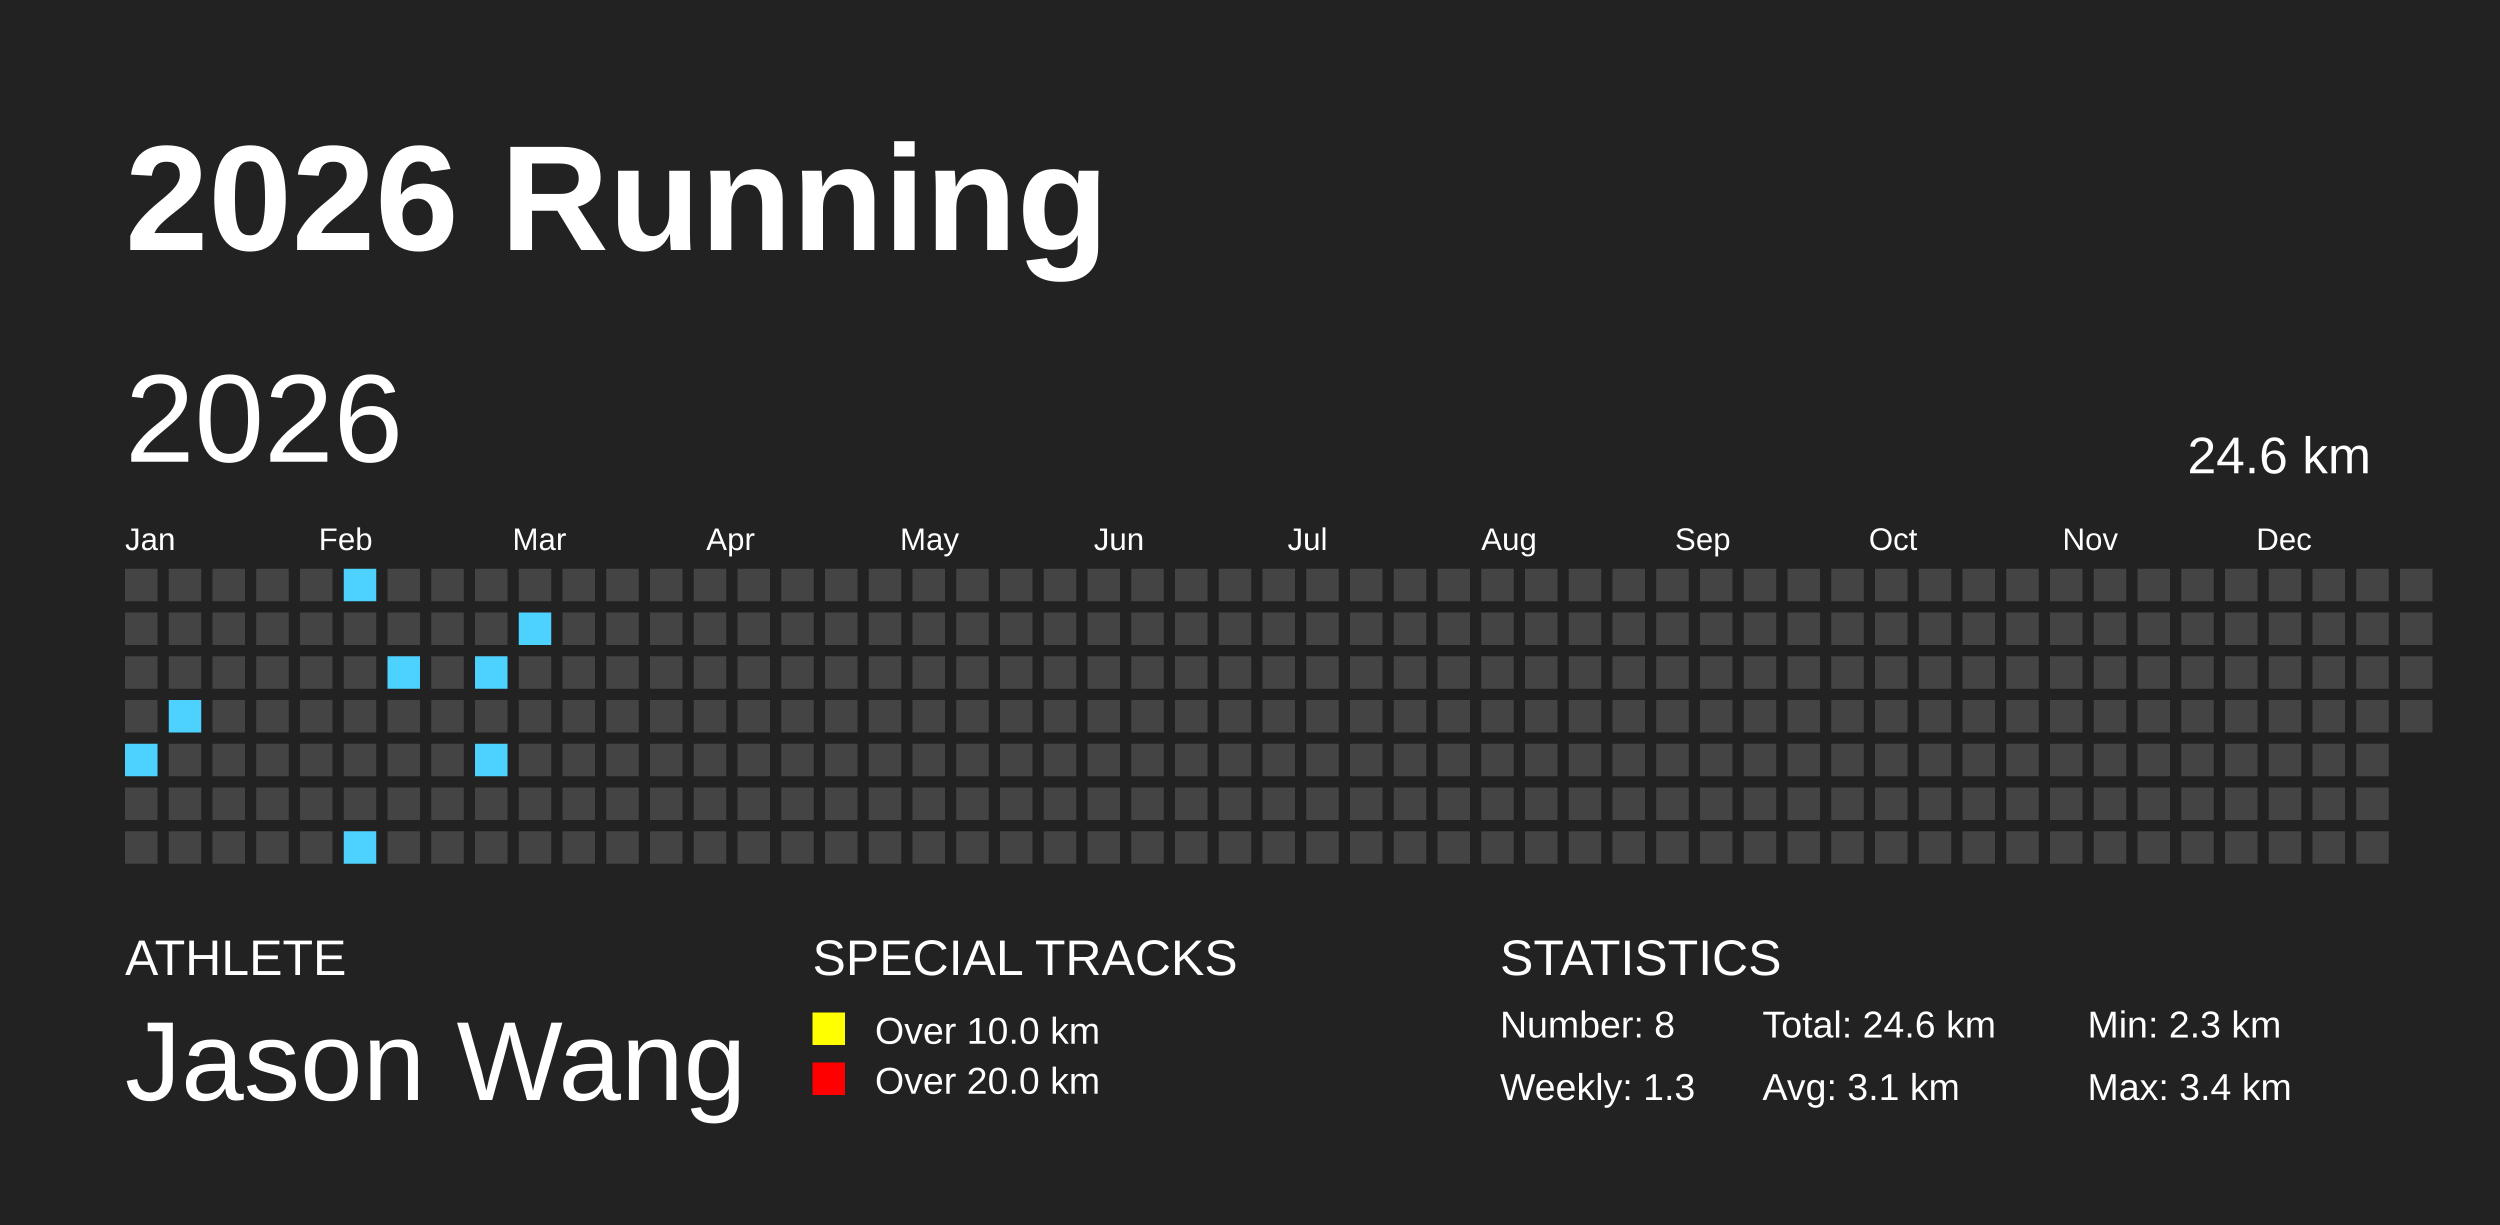
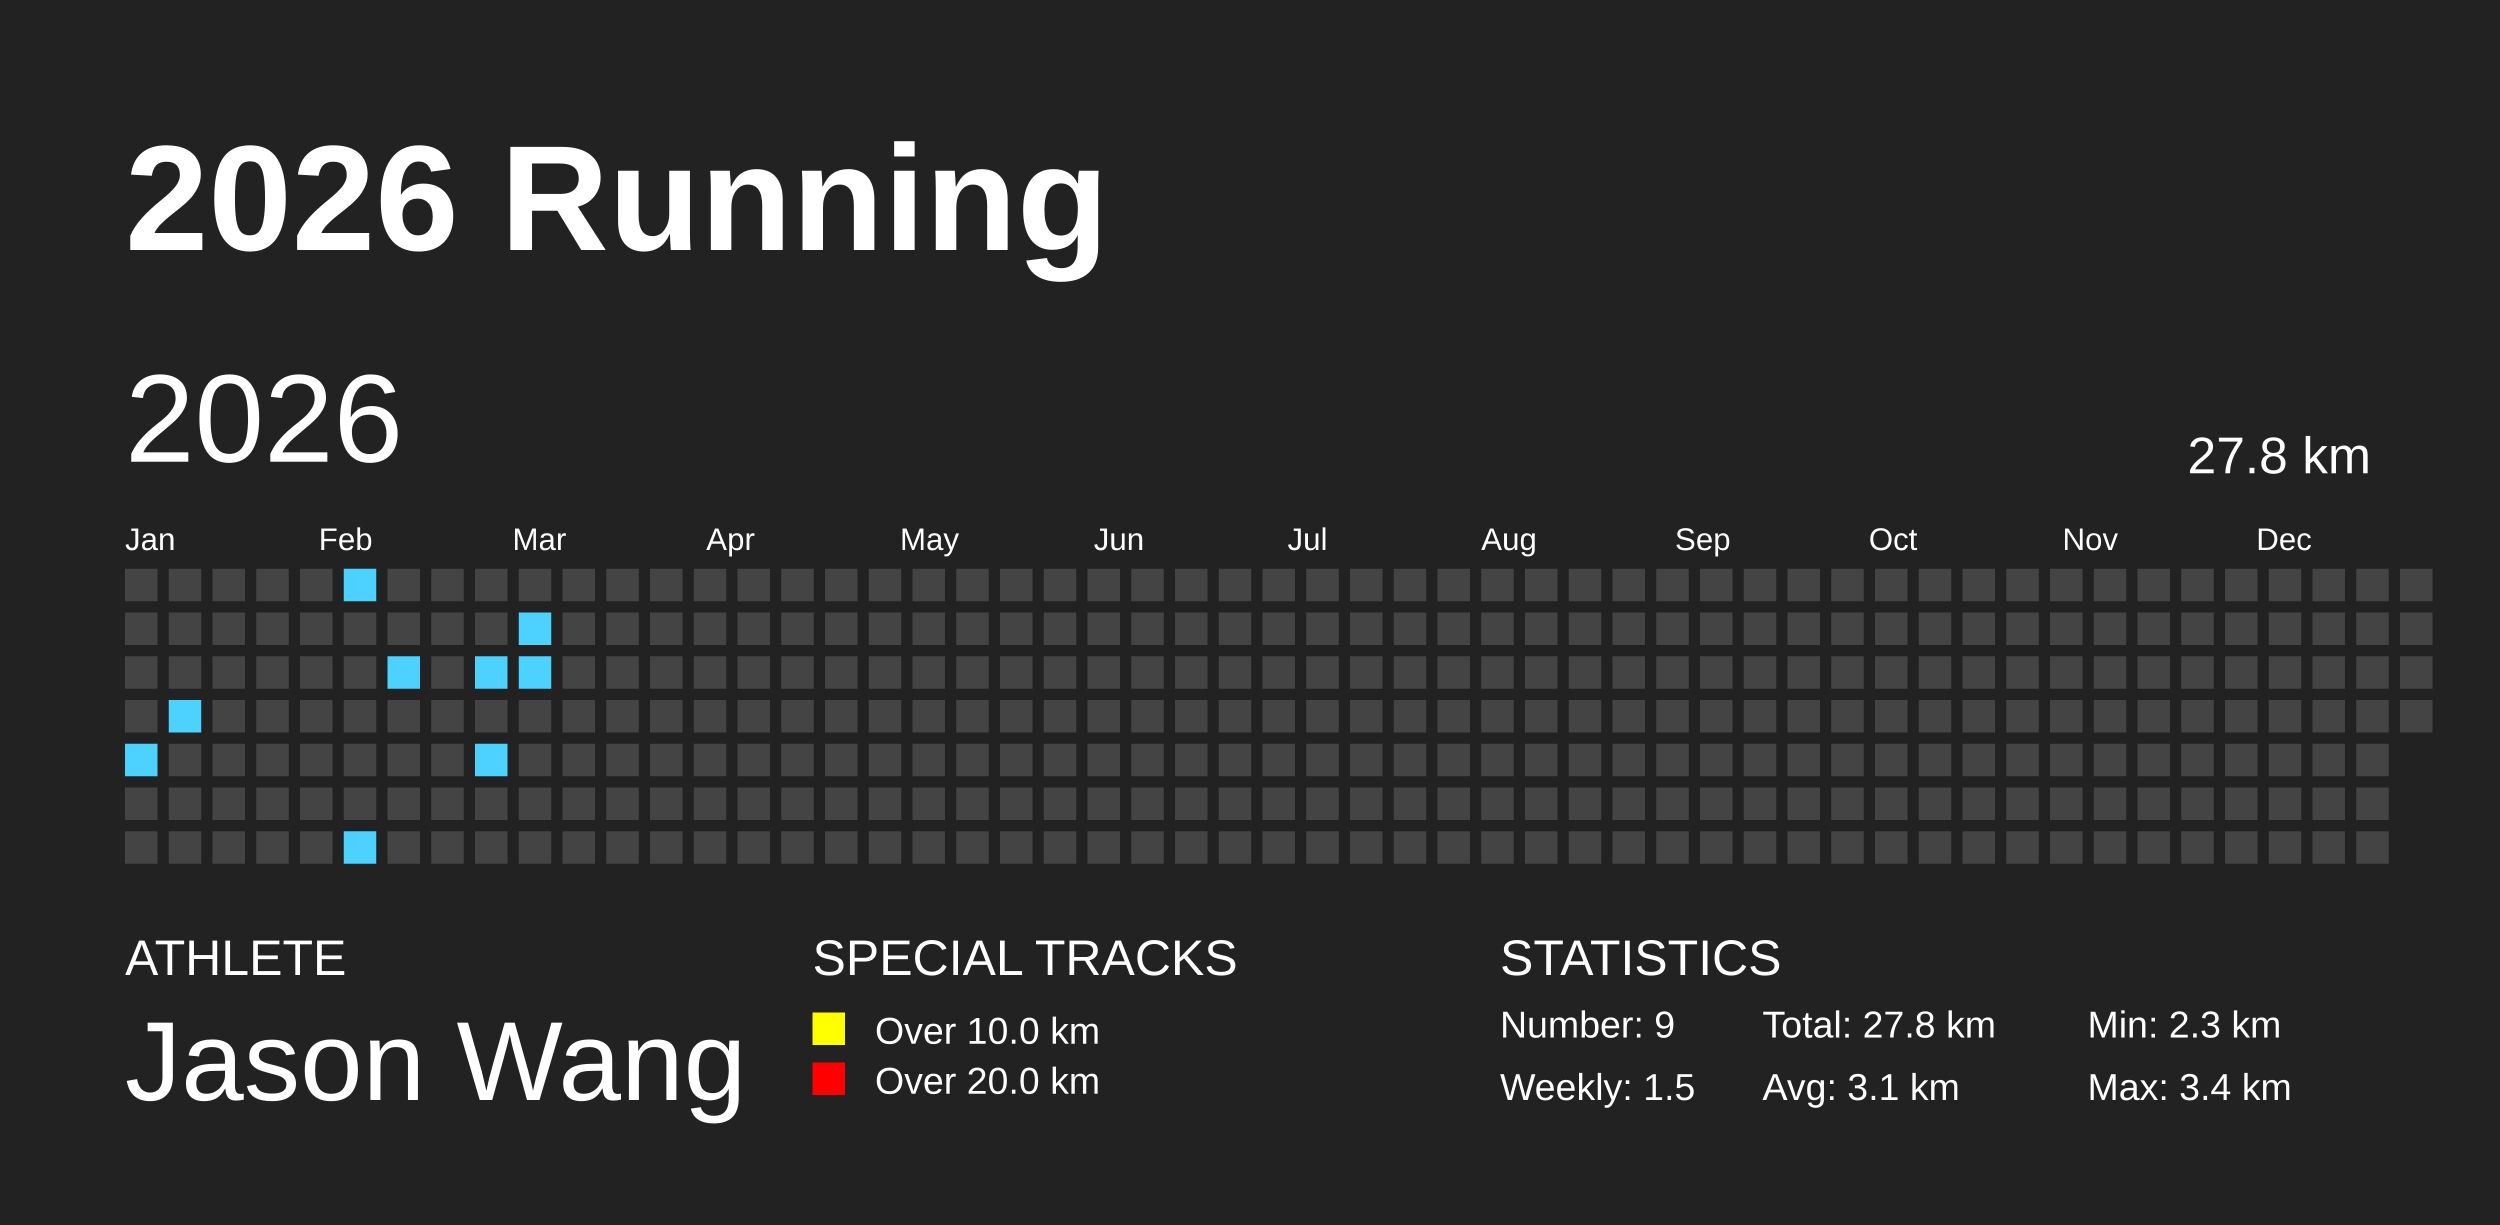
<svg xmlns="http://www.w3.org/2000/svg" baseProfile="full" height="98mm" version="1.1" viewBox="0,0,200,98" width="200mm">
  <defs />
  <rect fill="#222222" height="98" width="200" x="0" y="0" />
  <text fill="#FFFFFF" style="font-size:12px; font-family:Arial; font-weight:bold;" x="10" y="20">2026 Running</text>
  <text fill="#FFFFFF" style="font-size:4px; font-family:Arial" x="10" y="78">ATHLETE</text>
  <text fill="#FFFFFF" style="font-size:9px; font-family:Arial" x="10" y="88">Jason Wang</text>
  <text fill="#FFFFFF" style="font-size:4px; font-family:Arial" x="65" y="78">SPECIAL TRACKS</text>
  <rect fill="yellow" height="2.6" width="2.6" x="65" y="81" />
  <text fill="#FFFFFF" style="font-size:3px; font-family:Arial" x="70" y="83.5">Over 10.0 km</text>
  <rect fill="red" height="2.6" width="2.6" x="65" y="85" />
  <text fill="#FFFFFF" style="font-size:3px; font-family:Arial" x="70" y="87.5">Over 20.0 km</text>
  <text fill="#FFFFFF" style="font-size:4px; font-family:Arial" x="120" y="78">STATISTICS</text>
-   <text fill="#FFFFFF" style="font-size:3px; font-family:Arial" x="120" y="83">Number: 8</text>
-   <text fill="#FFFFFF" style="font-size:3px; font-family:Arial" x="120" y="88">Weekly: 1.3</text>
-   <text fill="#FFFFFF" style="font-size:3px; font-family:Arial" x="141" y="83">Total: 24.6 km</text>
+   <text fill="#FFFFFF" style="font-size:3px; font-family:Arial" x="120" y="83">Number: 9</text>
+   <text fill="#FFFFFF" style="font-size:3px; font-family:Arial" x="120" y="88">Weekly: 1.5</text>
+   <text fill="#FFFFFF" style="font-size:3px; font-family:Arial" x="141" y="83">Total: 27.8 km</text>
  <text fill="#FFFFFF" style="font-size:3px; font-family:Arial" x="141" y="88">Avg: 3.1 km</text>
  <text fill="#FFFFFF" style="font-size:3px; font-family:Arial" x="167" y="83">Min: 2.3 km</text>
  <text fill="#FFFFFF" style="font-size:3px; font-family:Arial" x="167" y="88">Max: 3.4 km</text>
  <text dominant-baseline="hanging" fill="#FFFFFF" style="font-size:10.0px; font-family:Arial;" x="10" y="30">2026</text>
-   <text dominant-baseline="hanging" fill="#FFFFFF" style="font-size:4.125px; font-family:Arial;" x="175" y="35">24.6 km</text>
+   <text dominant-baseline="hanging" fill="#FFFFFF" style="font-size:4.125px; font-family:Arial;" x="175" y="35">27.8 km</text>
  <text fill="#FFFFFF" style="font-size:2.5px; font-family:Arial" x="10.0" y="44">Jan</text>
  <text fill="#FFFFFF" style="font-size:2.5px; font-family:Arial" x="25.5" y="44">Feb</text>
  <text fill="#FFFFFF" style="font-size:2.5px; font-family:Arial" x="41.0" y="44">Mar</text>
  <text fill="#FFFFFF" style="font-size:2.5px; font-family:Arial" x="56.5" y="44">Apr</text>
  <text fill="#FFFFFF" style="font-size:2.5px; font-family:Arial" x="72.0" y="44">May</text>
  <text fill="#FFFFFF" style="font-size:2.5px; font-family:Arial" x="87.5" y="44">Jun</text>
  <text fill="#FFFFFF" style="font-size:2.5px; font-family:Arial" x="103.0" y="44">Jul</text>
  <text fill="#FFFFFF" style="font-size:2.5px; font-family:Arial" x="118.5" y="44">Aug</text>
  <text fill="#FFFFFF" style="font-size:2.5px; font-family:Arial" x="134.0" y="44">Sep</text>
  <text fill="#FFFFFF" style="font-size:2.5px; font-family:Arial" x="149.5" y="44">Oct</text>
  <text fill="#FFFFFF" style="font-size:2.5px; font-family:Arial" x="165.0" y="44">Nov</text>
  <text fill="#FFFFFF" style="font-size:2.5px; font-family:Arial" x="180.5" y="44">Dec</text>
  <rect fill="#444444" height="2.6" width="2.6" x="10.0" y="45.5" />
  <rect fill="#444444" height="2.6" width="2.6" x="10.0" y="49.0" />
  <rect fill="#444444" height="2.6" width="2.6" x="10.0" y="52.5" />
  <rect fill="#444444" height="2.6" width="2.6" x="10.0" y="56.0" />
  <rect fill="#4DD2FF" height="2.6" width="2.6" x="10.0" y="59.5" />
  <rect fill="#444444" height="2.6" width="2.6" x="10.0" y="63.0" />
  <rect fill="#444444" height="2.6" width="2.6" x="10.0" y="66.5" />
  <rect fill="#444444" height="2.6" width="2.6" x="13.5" y="45.5" />
  <rect fill="#444444" height="2.6" width="2.6" x="13.5" y="49.0" />
  <rect fill="#444444" height="2.6" width="2.6" x="13.5" y="52.5" />
  <rect fill="#4DD2FF" height="2.6" width="2.6" x="13.5" y="56.0" />
  <rect fill="#444444" height="2.6" width="2.6" x="13.5" y="59.5" />
  <rect fill="#444444" height="2.6" width="2.6" x="13.5" y="63.0" />
  <rect fill="#444444" height="2.6" width="2.6" x="13.5" y="66.5" />
  <rect fill="#444444" height="2.6" width="2.6" x="17.0" y="45.5" />
  <rect fill="#444444" height="2.6" width="2.6" x="17.0" y="49.0" />
  <rect fill="#444444" height="2.6" width="2.6" x="17.0" y="52.5" />
  <rect fill="#444444" height="2.6" width="2.6" x="17.0" y="56.0" />
  <rect fill="#444444" height="2.6" width="2.6" x="17.0" y="59.5" />
  <rect fill="#444444" height="2.6" width="2.6" x="17.0" y="63.0" />
  <rect fill="#444444" height="2.6" width="2.6" x="17.0" y="66.5" />
  <rect fill="#444444" height="2.6" width="2.6" x="20.5" y="45.5" />
  <rect fill="#444444" height="2.6" width="2.6" x="20.5" y="49.0" />
  <rect fill="#444444" height="2.6" width="2.6" x="20.5" y="52.5" />
  <rect fill="#444444" height="2.6" width="2.6" x="20.5" y="56.0" />
  <rect fill="#444444" height="2.6" width="2.6" x="20.5" y="59.5" />
  <rect fill="#444444" height="2.6" width="2.6" x="20.5" y="63.0" />
  <rect fill="#444444" height="2.6" width="2.6" x="20.5" y="66.5" />
  <rect fill="#444444" height="2.6" width="2.6" x="24.0" y="45.5" />
  <rect fill="#444444" height="2.6" width="2.6" x="24.0" y="49.0" />
  <rect fill="#444444" height="2.6" width="2.6" x="24.0" y="52.5" />
  <rect fill="#444444" height="2.6" width="2.6" x="24.0" y="56.0" />
  <rect fill="#444444" height="2.6" width="2.6" x="24.0" y="59.5" />
  <rect fill="#444444" height="2.6" width="2.6" x="24.0" y="63.0" />
  <rect fill="#444444" height="2.6" width="2.6" x="24.0" y="66.5" />
  <rect fill="#4DD2FF" height="2.6" width="2.6" x="27.5" y="45.5" />
  <rect fill="#444444" height="2.6" width="2.6" x="27.5" y="49.0" />
  <rect fill="#444444" height="2.6" width="2.6" x="27.5" y="52.5" />
  <rect fill="#444444" height="2.6" width="2.6" x="27.5" y="56.0" />
  <rect fill="#444444" height="2.6" width="2.6" x="27.5" y="59.5" />
  <rect fill="#444444" height="2.6" width="2.6" x="27.5" y="63.0" />
  <rect fill="#4DD2FF" height="2.6" width="2.6" x="27.5" y="66.5" />
  <rect fill="#444444" height="2.6" width="2.6" x="31.0" y="45.5" />
  <rect fill="#444444" height="2.6" width="2.6" x="31.0" y="49.0" />
  <rect fill="#4DD2FF" height="2.6" width="2.6" x="31.0" y="52.5" />
  <rect fill="#444444" height="2.6" width="2.6" x="31.0" y="56.0" />
  <rect fill="#444444" height="2.6" width="2.6" x="31.0" y="59.5" />
  <rect fill="#444444" height="2.6" width="2.6" x="31.0" y="63.0" />
  <rect fill="#444444" height="2.6" width="2.6" x="31.0" y="66.5" />
  <rect fill="#444444" height="2.6" width="2.6" x="34.5" y="45.5" />
  <rect fill="#444444" height="2.6" width="2.6" x="34.5" y="49.0" />
  <rect fill="#444444" height="2.6" width="2.6" x="34.5" y="52.5" />
  <rect fill="#444444" height="2.6" width="2.6" x="34.5" y="56.0" />
  <rect fill="#444444" height="2.6" width="2.6" x="34.5" y="59.5" />
  <rect fill="#444444" height="2.6" width="2.6" x="34.5" y="63.0" />
  <rect fill="#444444" height="2.6" width="2.6" x="34.5" y="66.5" />
  <rect fill="#444444" height="2.6" width="2.6" x="38.0" y="45.5" />
  <rect fill="#444444" height="2.6" width="2.6" x="38.0" y="49.0" />
  <rect fill="#4DD2FF" height="2.6" width="2.6" x="38.0" y="52.5" />
  <rect fill="#444444" height="2.6" width="2.6" x="38.0" y="56.0" />
  <rect fill="#4DD2FF" height="2.6" width="2.6" x="38.0" y="59.5" />
  <rect fill="#444444" height="2.6" width="2.6" x="38.0" y="63.0" />
  <rect fill="#444444" height="2.6" width="2.6" x="38.0" y="66.5" />
  <rect fill="#444444" height="2.6" width="2.6" x="41.5" y="45.5" />
  <rect fill="#4DD2FF" height="2.6" width="2.6" x="41.5" y="49.0" />
-   <rect fill="#444444" height="2.6" width="2.6" x="41.5" y="52.5" />
+   <rect fill="#4DD2FF" height="2.6" width="2.6" x="41.5" y="52.5" />
  <rect fill="#444444" height="2.6" width="2.6" x="41.5" y="56.0" />
  <rect fill="#444444" height="2.6" width="2.6" x="41.5" y="59.5" />
  <rect fill="#444444" height="2.6" width="2.6" x="41.5" y="63.0" />
  <rect fill="#444444" height="2.6" width="2.6" x="41.5" y="66.5" />
  <rect fill="#444444" height="2.6" width="2.6" x="45.0" y="45.5" />
  <rect fill="#444444" height="2.6" width="2.6" x="45.0" y="49.0" />
  <rect fill="#444444" height="2.6" width="2.6" x="45.0" y="52.5" />
  <rect fill="#444444" height="2.6" width="2.6" x="45.0" y="56.0" />
  <rect fill="#444444" height="2.6" width="2.6" x="45.0" y="59.5" />
  <rect fill="#444444" height="2.6" width="2.6" x="45.0" y="63.0" />
  <rect fill="#444444" height="2.6" width="2.6" x="45.0" y="66.5" />
  <rect fill="#444444" height="2.6" width="2.6" x="48.5" y="45.5" />
  <rect fill="#444444" height="2.6" width="2.6" x="48.5" y="49.0" />
  <rect fill="#444444" height="2.6" width="2.6" x="48.5" y="52.5" />
  <rect fill="#444444" height="2.6" width="2.6" x="48.5" y="56.0" />
  <rect fill="#444444" height="2.6" width="2.6" x="48.5" y="59.5" />
  <rect fill="#444444" height="2.6" width="2.6" x="48.5" y="63.0" />
  <rect fill="#444444" height="2.6" width="2.6" x="48.5" y="66.5" />
  <rect fill="#444444" height="2.6" width="2.6" x="52.0" y="45.5" />
  <rect fill="#444444" height="2.6" width="2.6" x="52.0" y="49.0" />
  <rect fill="#444444" height="2.6" width="2.6" x="52.0" y="52.5" />
  <rect fill="#444444" height="2.6" width="2.6" x="52.0" y="56.0" />
  <rect fill="#444444" height="2.6" width="2.6" x="52.0" y="59.5" />
  <rect fill="#444444" height="2.6" width="2.6" x="52.0" y="63.0" />
  <rect fill="#444444" height="2.6" width="2.6" x="52.0" y="66.5" />
  <rect fill="#444444" height="2.6" width="2.6" x="55.5" y="45.5" />
  <rect fill="#444444" height="2.6" width="2.6" x="55.5" y="49.0" />
  <rect fill="#444444" height="2.6" width="2.6" x="55.5" y="52.5" />
  <rect fill="#444444" height="2.6" width="2.6" x="55.5" y="56.0" />
  <rect fill="#444444" height="2.6" width="2.6" x="55.5" y="59.5" />
  <rect fill="#444444" height="2.6" width="2.6" x="55.5" y="63.0" />
  <rect fill="#444444" height="2.6" width="2.6" x="55.5" y="66.5" />
  <rect fill="#444444" height="2.6" width="2.6" x="59.0" y="45.5" />
  <rect fill="#444444" height="2.6" width="2.6" x="59.0" y="49.0" />
  <rect fill="#444444" height="2.6" width="2.6" x="59.0" y="52.5" />
  <rect fill="#444444" height="2.6" width="2.6" x="59.0" y="56.0" />
  <rect fill="#444444" height="2.6" width="2.6" x="59.0" y="59.5" />
  <rect fill="#444444" height="2.6" width="2.6" x="59.0" y="63.0" />
  <rect fill="#444444" height="2.6" width="2.6" x="59.0" y="66.5" />
  <rect fill="#444444" height="2.6" width="2.6" x="62.5" y="45.5" />
  <rect fill="#444444" height="2.6" width="2.6" x="62.5" y="49.0" />
  <rect fill="#444444" height="2.6" width="2.6" x="62.5" y="52.5" />
  <rect fill="#444444" height="2.6" width="2.6" x="62.5" y="56.0" />
  <rect fill="#444444" height="2.6" width="2.6" x="62.5" y="59.5" />
  <rect fill="#444444" height="2.6" width="2.6" x="62.5" y="63.0" />
  <rect fill="#444444" height="2.6" width="2.6" x="62.5" y="66.5" />
  <rect fill="#444444" height="2.6" width="2.6" x="66.0" y="45.5" />
  <rect fill="#444444" height="2.6" width="2.6" x="66.0" y="49.0" />
  <rect fill="#444444" height="2.6" width="2.6" x="66.0" y="52.5" />
  <rect fill="#444444" height="2.6" width="2.6" x="66.0" y="56.0" />
  <rect fill="#444444" height="2.6" width="2.6" x="66.0" y="59.5" />
  <rect fill="#444444" height="2.6" width="2.6" x="66.0" y="63.0" />
  <rect fill="#444444" height="2.6" width="2.6" x="66.0" y="66.5" />
  <rect fill="#444444" height="2.6" width="2.6" x="69.5" y="45.5" />
  <rect fill="#444444" height="2.6" width="2.6" x="69.5" y="49.0" />
  <rect fill="#444444" height="2.6" width="2.6" x="69.5" y="52.5" />
  <rect fill="#444444" height="2.6" width="2.6" x="69.5" y="56.0" />
  <rect fill="#444444" height="2.6" width="2.6" x="69.5" y="59.5" />
  <rect fill="#444444" height="2.6" width="2.6" x="69.5" y="63.0" />
  <rect fill="#444444" height="2.6" width="2.6" x="69.5" y="66.5" />
  <rect fill="#444444" height="2.6" width="2.6" x="73.0" y="45.5" />
  <rect fill="#444444" height="2.6" width="2.6" x="73.0" y="49.0" />
  <rect fill="#444444" height="2.6" width="2.6" x="73.0" y="52.5" />
  <rect fill="#444444" height="2.6" width="2.6" x="73.0" y="56.0" />
  <rect fill="#444444" height="2.6" width="2.6" x="73.0" y="59.5" />
  <rect fill="#444444" height="2.6" width="2.6" x="73.0" y="63.0" />
  <rect fill="#444444" height="2.6" width="2.6" x="73.0" y="66.5" />
  <rect fill="#444444" height="2.6" width="2.6" x="76.5" y="45.5" />
  <rect fill="#444444" height="2.6" width="2.6" x="76.5" y="49.0" />
  <rect fill="#444444" height="2.6" width="2.6" x="76.5" y="52.5" />
  <rect fill="#444444" height="2.6" width="2.6" x="76.5" y="56.0" />
  <rect fill="#444444" height="2.6" width="2.6" x="76.5" y="59.5" />
  <rect fill="#444444" height="2.6" width="2.6" x="76.5" y="63.0" />
  <rect fill="#444444" height="2.6" width="2.6" x="76.5" y="66.5" />
  <rect fill="#444444" height="2.6" width="2.6" x="80.0" y="45.5" />
  <rect fill="#444444" height="2.6" width="2.6" x="80.0" y="49.0" />
  <rect fill="#444444" height="2.6" width="2.6" x="80.0" y="52.5" />
  <rect fill="#444444" height="2.6" width="2.6" x="80.0" y="56.0" />
  <rect fill="#444444" height="2.6" width="2.6" x="80.0" y="59.5" />
  <rect fill="#444444" height="2.6" width="2.6" x="80.0" y="63.0" />
  <rect fill="#444444" height="2.6" width="2.6" x="80.0" y="66.5" />
  <rect fill="#444444" height="2.6" width="2.6" x="83.5" y="45.5" />
  <rect fill="#444444" height="2.6" width="2.6" x="83.5" y="49.0" />
  <rect fill="#444444" height="2.6" width="2.6" x="83.5" y="52.5" />
  <rect fill="#444444" height="2.6" width="2.6" x="83.5" y="56.0" />
  <rect fill="#444444" height="2.6" width="2.6" x="83.5" y="59.5" />
  <rect fill="#444444" height="2.6" width="2.6" x="83.5" y="63.0" />
  <rect fill="#444444" height="2.6" width="2.6" x="83.5" y="66.5" />
  <rect fill="#444444" height="2.6" width="2.6" x="87.0" y="45.5" />
  <rect fill="#444444" height="2.6" width="2.6" x="87.0" y="49.0" />
  <rect fill="#444444" height="2.6" width="2.6" x="87.0" y="52.5" />
  <rect fill="#444444" height="2.6" width="2.6" x="87.0" y="56.0" />
  <rect fill="#444444" height="2.6" width="2.6" x="87.0" y="59.5" />
  <rect fill="#444444" height="2.6" width="2.6" x="87.0" y="63.0" />
  <rect fill="#444444" height="2.6" width="2.6" x="87.0" y="66.5" />
  <rect fill="#444444" height="2.6" width="2.6" x="90.5" y="45.5" />
  <rect fill="#444444" height="2.6" width="2.6" x="90.5" y="49.0" />
  <rect fill="#444444" height="2.6" width="2.6" x="90.5" y="52.5" />
  <rect fill="#444444" height="2.6" width="2.6" x="90.5" y="56.0" />
  <rect fill="#444444" height="2.6" width="2.6" x="90.5" y="59.5" />
  <rect fill="#444444" height="2.6" width="2.6" x="90.5" y="63.0" />
  <rect fill="#444444" height="2.6" width="2.6" x="90.5" y="66.5" />
  <rect fill="#444444" height="2.6" width="2.6" x="94.0" y="45.5" />
  <rect fill="#444444" height="2.6" width="2.6" x="94.0" y="49.0" />
  <rect fill="#444444" height="2.6" width="2.6" x="94.0" y="52.5" />
  <rect fill="#444444" height="2.6" width="2.6" x="94.0" y="56.0" />
  <rect fill="#444444" height="2.6" width="2.6" x="94.0" y="59.5" />
  <rect fill="#444444" height="2.6" width="2.6" x="94.0" y="63.0" />
  <rect fill="#444444" height="2.6" width="2.6" x="94.0" y="66.5" />
  <rect fill="#444444" height="2.6" width="2.6" x="97.5" y="45.5" />
  <rect fill="#444444" height="2.6" width="2.6" x="97.5" y="49.0" />
  <rect fill="#444444" height="2.6" width="2.6" x="97.5" y="52.5" />
  <rect fill="#444444" height="2.6" width="2.6" x="97.5" y="56.0" />
  <rect fill="#444444" height="2.6" width="2.6" x="97.5" y="59.5" />
  <rect fill="#444444" height="2.6" width="2.6" x="97.5" y="63.0" />
  <rect fill="#444444" height="2.6" width="2.6" x="97.5" y="66.5" />
  <rect fill="#444444" height="2.6" width="2.6" x="101.0" y="45.5" />
  <rect fill="#444444" height="2.6" width="2.6" x="101.0" y="49.0" />
  <rect fill="#444444" height="2.6" width="2.6" x="101.0" y="52.5" />
  <rect fill="#444444" height="2.6" width="2.6" x="101.0" y="56.0" />
  <rect fill="#444444" height="2.6" width="2.6" x="101.0" y="59.5" />
  <rect fill="#444444" height="2.6" width="2.6" x="101.0" y="63.0" />
  <rect fill="#444444" height="2.6" width="2.6" x="101.0" y="66.5" />
  <rect fill="#444444" height="2.6" width="2.6" x="104.5" y="45.5" />
  <rect fill="#444444" height="2.6" width="2.6" x="104.5" y="49.0" />
  <rect fill="#444444" height="2.6" width="2.6" x="104.5" y="52.5" />
  <rect fill="#444444" height="2.6" width="2.6" x="104.5" y="56.0" />
  <rect fill="#444444" height="2.6" width="2.6" x="104.5" y="59.5" />
  <rect fill="#444444" height="2.6" width="2.6" x="104.5" y="63.0" />
  <rect fill="#444444" height="2.6" width="2.6" x="104.5" y="66.5" />
  <rect fill="#444444" height="2.6" width="2.6" x="108.0" y="45.5" />
  <rect fill="#444444" height="2.6" width="2.6" x="108.0" y="49.0" />
  <rect fill="#444444" height="2.6" width="2.6" x="108.0" y="52.5" />
  <rect fill="#444444" height="2.6" width="2.6" x="108.0" y="56.0" />
  <rect fill="#444444" height="2.6" width="2.6" x="108.0" y="59.5" />
  <rect fill="#444444" height="2.6" width="2.6" x="108.0" y="63.0" />
  <rect fill="#444444" height="2.6" width="2.6" x="108.0" y="66.5" />
  <rect fill="#444444" height="2.6" width="2.6" x="111.5" y="45.5" />
  <rect fill="#444444" height="2.6" width="2.6" x="111.5" y="49.0" />
  <rect fill="#444444" height="2.6" width="2.6" x="111.5" y="52.5" />
  <rect fill="#444444" height="2.6" width="2.6" x="111.5" y="56.0" />
  <rect fill="#444444" height="2.6" width="2.6" x="111.5" y="59.5" />
  <rect fill="#444444" height="2.6" width="2.6" x="111.5" y="63.0" />
  <rect fill="#444444" height="2.6" width="2.6" x="111.5" y="66.5" />
  <rect fill="#444444" height="2.6" width="2.6" x="115.0" y="45.5" />
  <rect fill="#444444" height="2.6" width="2.6" x="115.0" y="49.0" />
  <rect fill="#444444" height="2.6" width="2.6" x="115.0" y="52.5" />
  <rect fill="#444444" height="2.6" width="2.6" x="115.0" y="56.0" />
  <rect fill="#444444" height="2.6" width="2.6" x="115.0" y="59.5" />
  <rect fill="#444444" height="2.6" width="2.6" x="115.0" y="63.0" />
  <rect fill="#444444" height="2.6" width="2.6" x="115.0" y="66.5" />
  <rect fill="#444444" height="2.6" width="2.6" x="118.5" y="45.5" />
  <rect fill="#444444" height="2.6" width="2.6" x="118.5" y="49.0" />
  <rect fill="#444444" height="2.6" width="2.6" x="118.5" y="52.5" />
  <rect fill="#444444" height="2.6" width="2.6" x="118.5" y="56.0" />
  <rect fill="#444444" height="2.6" width="2.6" x="118.5" y="59.5" />
  <rect fill="#444444" height="2.6" width="2.6" x="118.5" y="63.0" />
  <rect fill="#444444" height="2.6" width="2.6" x="118.5" y="66.5" />
  <rect fill="#444444" height="2.6" width="2.6" x="122.0" y="45.5" />
  <rect fill="#444444" height="2.6" width="2.6" x="122.0" y="49.0" />
  <rect fill="#444444" height="2.6" width="2.6" x="122.0" y="52.5" />
  <rect fill="#444444" height="2.6" width="2.6" x="122.0" y="56.0" />
  <rect fill="#444444" height="2.6" width="2.6" x="122.0" y="59.5" />
  <rect fill="#444444" height="2.6" width="2.6" x="122.0" y="63.0" />
  <rect fill="#444444" height="2.6" width="2.6" x="122.0" y="66.5" />
  <rect fill="#444444" height="2.6" width="2.6" x="125.5" y="45.5" />
  <rect fill="#444444" height="2.6" width="2.6" x="125.5" y="49.0" />
  <rect fill="#444444" height="2.6" width="2.6" x="125.5" y="52.5" />
  <rect fill="#444444" height="2.6" width="2.6" x="125.5" y="56.0" />
  <rect fill="#444444" height="2.6" width="2.6" x="125.5" y="59.5" />
  <rect fill="#444444" height="2.6" width="2.6" x="125.5" y="63.0" />
  <rect fill="#444444" height="2.6" width="2.6" x="125.5" y="66.5" />
  <rect fill="#444444" height="2.6" width="2.6" x="129.0" y="45.5" />
  <rect fill="#444444" height="2.6" width="2.6" x="129.0" y="49.0" />
  <rect fill="#444444" height="2.6" width="2.6" x="129.0" y="52.5" />
  <rect fill="#444444" height="2.6" width="2.6" x="129.0" y="56.0" />
  <rect fill="#444444" height="2.6" width="2.6" x="129.0" y="59.5" />
  <rect fill="#444444" height="2.6" width="2.6" x="129.0" y="63.0" />
  <rect fill="#444444" height="2.6" width="2.6" x="129.0" y="66.5" />
  <rect fill="#444444" height="2.6" width="2.6" x="132.5" y="45.5" />
  <rect fill="#444444" height="2.6" width="2.6" x="132.5" y="49.0" />
  <rect fill="#444444" height="2.6" width="2.6" x="132.5" y="52.5" />
  <rect fill="#444444" height="2.6" width="2.6" x="132.5" y="56.0" />
  <rect fill="#444444" height="2.6" width="2.6" x="132.5" y="59.5" />
  <rect fill="#444444" height="2.6" width="2.6" x="132.5" y="63.0" />
  <rect fill="#444444" height="2.6" width="2.6" x="132.5" y="66.5" />
  <rect fill="#444444" height="2.6" width="2.6" x="136.0" y="45.5" />
  <rect fill="#444444" height="2.6" width="2.6" x="136.0" y="49.0" />
  <rect fill="#444444" height="2.6" width="2.6" x="136.0" y="52.5" />
  <rect fill="#444444" height="2.6" width="2.6" x="136.0" y="56.0" />
  <rect fill="#444444" height="2.6" width="2.6" x="136.0" y="59.5" />
  <rect fill="#444444" height="2.6" width="2.6" x="136.0" y="63.0" />
  <rect fill="#444444" height="2.6" width="2.6" x="136.0" y="66.5" />
  <rect fill="#444444" height="2.6" width="2.6" x="139.5" y="45.5" />
  <rect fill="#444444" height="2.6" width="2.6" x="139.5" y="49.0" />
  <rect fill="#444444" height="2.6" width="2.6" x="139.5" y="52.5" />
  <rect fill="#444444" height="2.6" width="2.6" x="139.5" y="56.0" />
  <rect fill="#444444" height="2.6" width="2.6" x="139.5" y="59.5" />
  <rect fill="#444444" height="2.6" width="2.6" x="139.5" y="63.0" />
  <rect fill="#444444" height="2.6" width="2.6" x="139.5" y="66.5" />
  <rect fill="#444444" height="2.6" width="2.6" x="143.0" y="45.5" />
  <rect fill="#444444" height="2.6" width="2.6" x="143.0" y="49.0" />
  <rect fill="#444444" height="2.6" width="2.6" x="143.0" y="52.5" />
  <rect fill="#444444" height="2.6" width="2.6" x="143.0" y="56.0" />
  <rect fill="#444444" height="2.6" width="2.6" x="143.0" y="59.5" />
  <rect fill="#444444" height="2.6" width="2.6" x="143.0" y="63.0" />
  <rect fill="#444444" height="2.6" width="2.6" x="143.0" y="66.5" />
  <rect fill="#444444" height="2.6" width="2.6" x="146.5" y="45.5" />
  <rect fill="#444444" height="2.6" width="2.6" x="146.5" y="49.0" />
  <rect fill="#444444" height="2.6" width="2.6" x="146.5" y="52.5" />
  <rect fill="#444444" height="2.6" width="2.6" x="146.5" y="56.0" />
  <rect fill="#444444" height="2.6" width="2.6" x="146.5" y="59.5" />
  <rect fill="#444444" height="2.6" width="2.6" x="146.5" y="63.0" />
  <rect fill="#444444" height="2.6" width="2.6" x="146.5" y="66.5" />
  <rect fill="#444444" height="2.6" width="2.6" x="150.0" y="45.5" />
  <rect fill="#444444" height="2.6" width="2.6" x="150.0" y="49.0" />
  <rect fill="#444444" height="2.6" width="2.6" x="150.0" y="52.5" />
  <rect fill="#444444" height="2.6" width="2.6" x="150.0" y="56.0" />
  <rect fill="#444444" height="2.6" width="2.6" x="150.0" y="59.5" />
  <rect fill="#444444" height="2.6" width="2.6" x="150.0" y="63.0" />
  <rect fill="#444444" height="2.6" width="2.6" x="150.0" y="66.5" />
  <rect fill="#444444" height="2.6" width="2.6" x="153.5" y="45.5" />
  <rect fill="#444444" height="2.6" width="2.6" x="153.5" y="49.0" />
  <rect fill="#444444" height="2.6" width="2.6" x="153.5" y="52.5" />
  <rect fill="#444444" height="2.6" width="2.6" x="153.5" y="56.0" />
  <rect fill="#444444" height="2.6" width="2.6" x="153.5" y="59.5" />
  <rect fill="#444444" height="2.6" width="2.6" x="153.5" y="63.0" />
  <rect fill="#444444" height="2.6" width="2.6" x="153.5" y="66.5" />
  <rect fill="#444444" height="2.6" width="2.6" x="157.0" y="45.5" />
  <rect fill="#444444" height="2.6" width="2.6" x="157.0" y="49.0" />
  <rect fill="#444444" height="2.6" width="2.6" x="157.0" y="52.5" />
  <rect fill="#444444" height="2.6" width="2.6" x="157.0" y="56.0" />
  <rect fill="#444444" height="2.6" width="2.6" x="157.0" y="59.5" />
  <rect fill="#444444" height="2.6" width="2.6" x="157.0" y="63.0" />
  <rect fill="#444444" height="2.6" width="2.6" x="157.0" y="66.5" />
  <rect fill="#444444" height="2.6" width="2.6" x="160.5" y="45.5" />
  <rect fill="#444444" height="2.6" width="2.6" x="160.5" y="49.0" />
  <rect fill="#444444" height="2.6" width="2.6" x="160.5" y="52.5" />
  <rect fill="#444444" height="2.6" width="2.6" x="160.5" y="56.0" />
  <rect fill="#444444" height="2.6" width="2.6" x="160.5" y="59.5" />
  <rect fill="#444444" height="2.6" width="2.6" x="160.5" y="63.0" />
  <rect fill="#444444" height="2.6" width="2.6" x="160.5" y="66.5" />
  <rect fill="#444444" height="2.6" width="2.6" x="164.0" y="45.5" />
  <rect fill="#444444" height="2.6" width="2.6" x="164.0" y="49.0" />
  <rect fill="#444444" height="2.6" width="2.6" x="164.0" y="52.5" />
  <rect fill="#444444" height="2.6" width="2.6" x="164.0" y="56.0" />
  <rect fill="#444444" height="2.6" width="2.6" x="164.0" y="59.5" />
  <rect fill="#444444" height="2.6" width="2.6" x="164.0" y="63.0" />
  <rect fill="#444444" height="2.6" width="2.6" x="164.0" y="66.5" />
  <rect fill="#444444" height="2.6" width="2.6" x="167.5" y="45.5" />
  <rect fill="#444444" height="2.6" width="2.6" x="167.5" y="49.0" />
  <rect fill="#444444" height="2.6" width="2.6" x="167.5" y="52.5" />
  <rect fill="#444444" height="2.6" width="2.6" x="167.5" y="56.0" />
  <rect fill="#444444" height="2.6" width="2.6" x="167.5" y="59.5" />
  <rect fill="#444444" height="2.6" width="2.6" x="167.5" y="63.0" />
  <rect fill="#444444" height="2.6" width="2.6" x="167.5" y="66.5" />
  <rect fill="#444444" height="2.6" width="2.6" x="171.0" y="45.5" />
  <rect fill="#444444" height="2.6" width="2.6" x="171.0" y="49.0" />
  <rect fill="#444444" height="2.6" width="2.6" x="171.0" y="52.5" />
  <rect fill="#444444" height="2.6" width="2.6" x="171.0" y="56.0" />
  <rect fill="#444444" height="2.6" width="2.6" x="171.0" y="59.5" />
  <rect fill="#444444" height="2.6" width="2.6" x="171.0" y="63.0" />
  <rect fill="#444444" height="2.6" width="2.6" x="171.0" y="66.5" />
  <rect fill="#444444" height="2.6" width="2.6" x="174.5" y="45.5" />
  <rect fill="#444444" height="2.6" width="2.6" x="174.5" y="49.0" />
  <rect fill="#444444" height="2.6" width="2.6" x="174.5" y="52.5" />
  <rect fill="#444444" height="2.6" width="2.6" x="174.5" y="56.0" />
  <rect fill="#444444" height="2.6" width="2.6" x="174.5" y="59.5" />
  <rect fill="#444444" height="2.6" width="2.6" x="174.5" y="63.0" />
  <rect fill="#444444" height="2.6" width="2.6" x="174.5" y="66.5" />
  <rect fill="#444444" height="2.6" width="2.6" x="178.0" y="45.5" />
  <rect fill="#444444" height="2.6" width="2.6" x="178.0" y="49.0" />
  <rect fill="#444444" height="2.6" width="2.6" x="178.0" y="52.5" />
  <rect fill="#444444" height="2.6" width="2.6" x="178.0" y="56.0" />
  <rect fill="#444444" height="2.6" width="2.6" x="178.0" y="59.5" />
  <rect fill="#444444" height="2.6" width="2.6" x="178.0" y="63.0" />
  <rect fill="#444444" height="2.6" width="2.6" x="178.0" y="66.5" />
  <rect fill="#444444" height="2.6" width="2.6" x="181.5" y="45.5" />
  <rect fill="#444444" height="2.6" width="2.6" x="181.5" y="49.0" />
  <rect fill="#444444" height="2.6" width="2.6" x="181.5" y="52.5" />
  <rect fill="#444444" height="2.6" width="2.6" x="181.5" y="56.0" />
  <rect fill="#444444" height="2.6" width="2.6" x="181.5" y="59.5" />
  <rect fill="#444444" height="2.6" width="2.6" x="181.5" y="63.0" />
  <rect fill="#444444" height="2.6" width="2.6" x="181.5" y="66.5" />
  <rect fill="#444444" height="2.6" width="2.6" x="185.0" y="45.5" />
  <rect fill="#444444" height="2.6" width="2.6" x="185.0" y="49.0" />
  <rect fill="#444444" height="2.6" width="2.6" x="185.0" y="52.5" />
  <rect fill="#444444" height="2.6" width="2.6" x="185.0" y="56.0" />
  <rect fill="#444444" height="2.6" width="2.6" x="185.0" y="59.5" />
  <rect fill="#444444" height="2.6" width="2.6" x="185.0" y="63.0" />
  <rect fill="#444444" height="2.6" width="2.6" x="185.0" y="66.5" />
  <rect fill="#444444" height="2.6" width="2.6" x="188.5" y="45.5" />
  <rect fill="#444444" height="2.6" width="2.6" x="188.5" y="49.0" />
  <rect fill="#444444" height="2.6" width="2.6" x="188.5" y="52.5" />
  <rect fill="#444444" height="2.6" width="2.6" x="188.5" y="56.0" />
  <rect fill="#444444" height="2.6" width="2.6" x="188.5" y="59.5" />
  <rect fill="#444444" height="2.6" width="2.6" x="188.5" y="63.0" />
  <rect fill="#444444" height="2.6" width="2.6" x="188.5" y="66.5" />
  <rect fill="#444444" height="2.6" width="2.6" x="192.0" y="45.5" />
  <rect fill="#444444" height="2.6" width="2.6" x="192.0" y="49.0" />
  <rect fill="#444444" height="2.6" width="2.6" x="192.0" y="52.5" />
  <rect fill="#444444" height="2.6" width="2.6" x="192.0" y="56.0" />
</svg>
